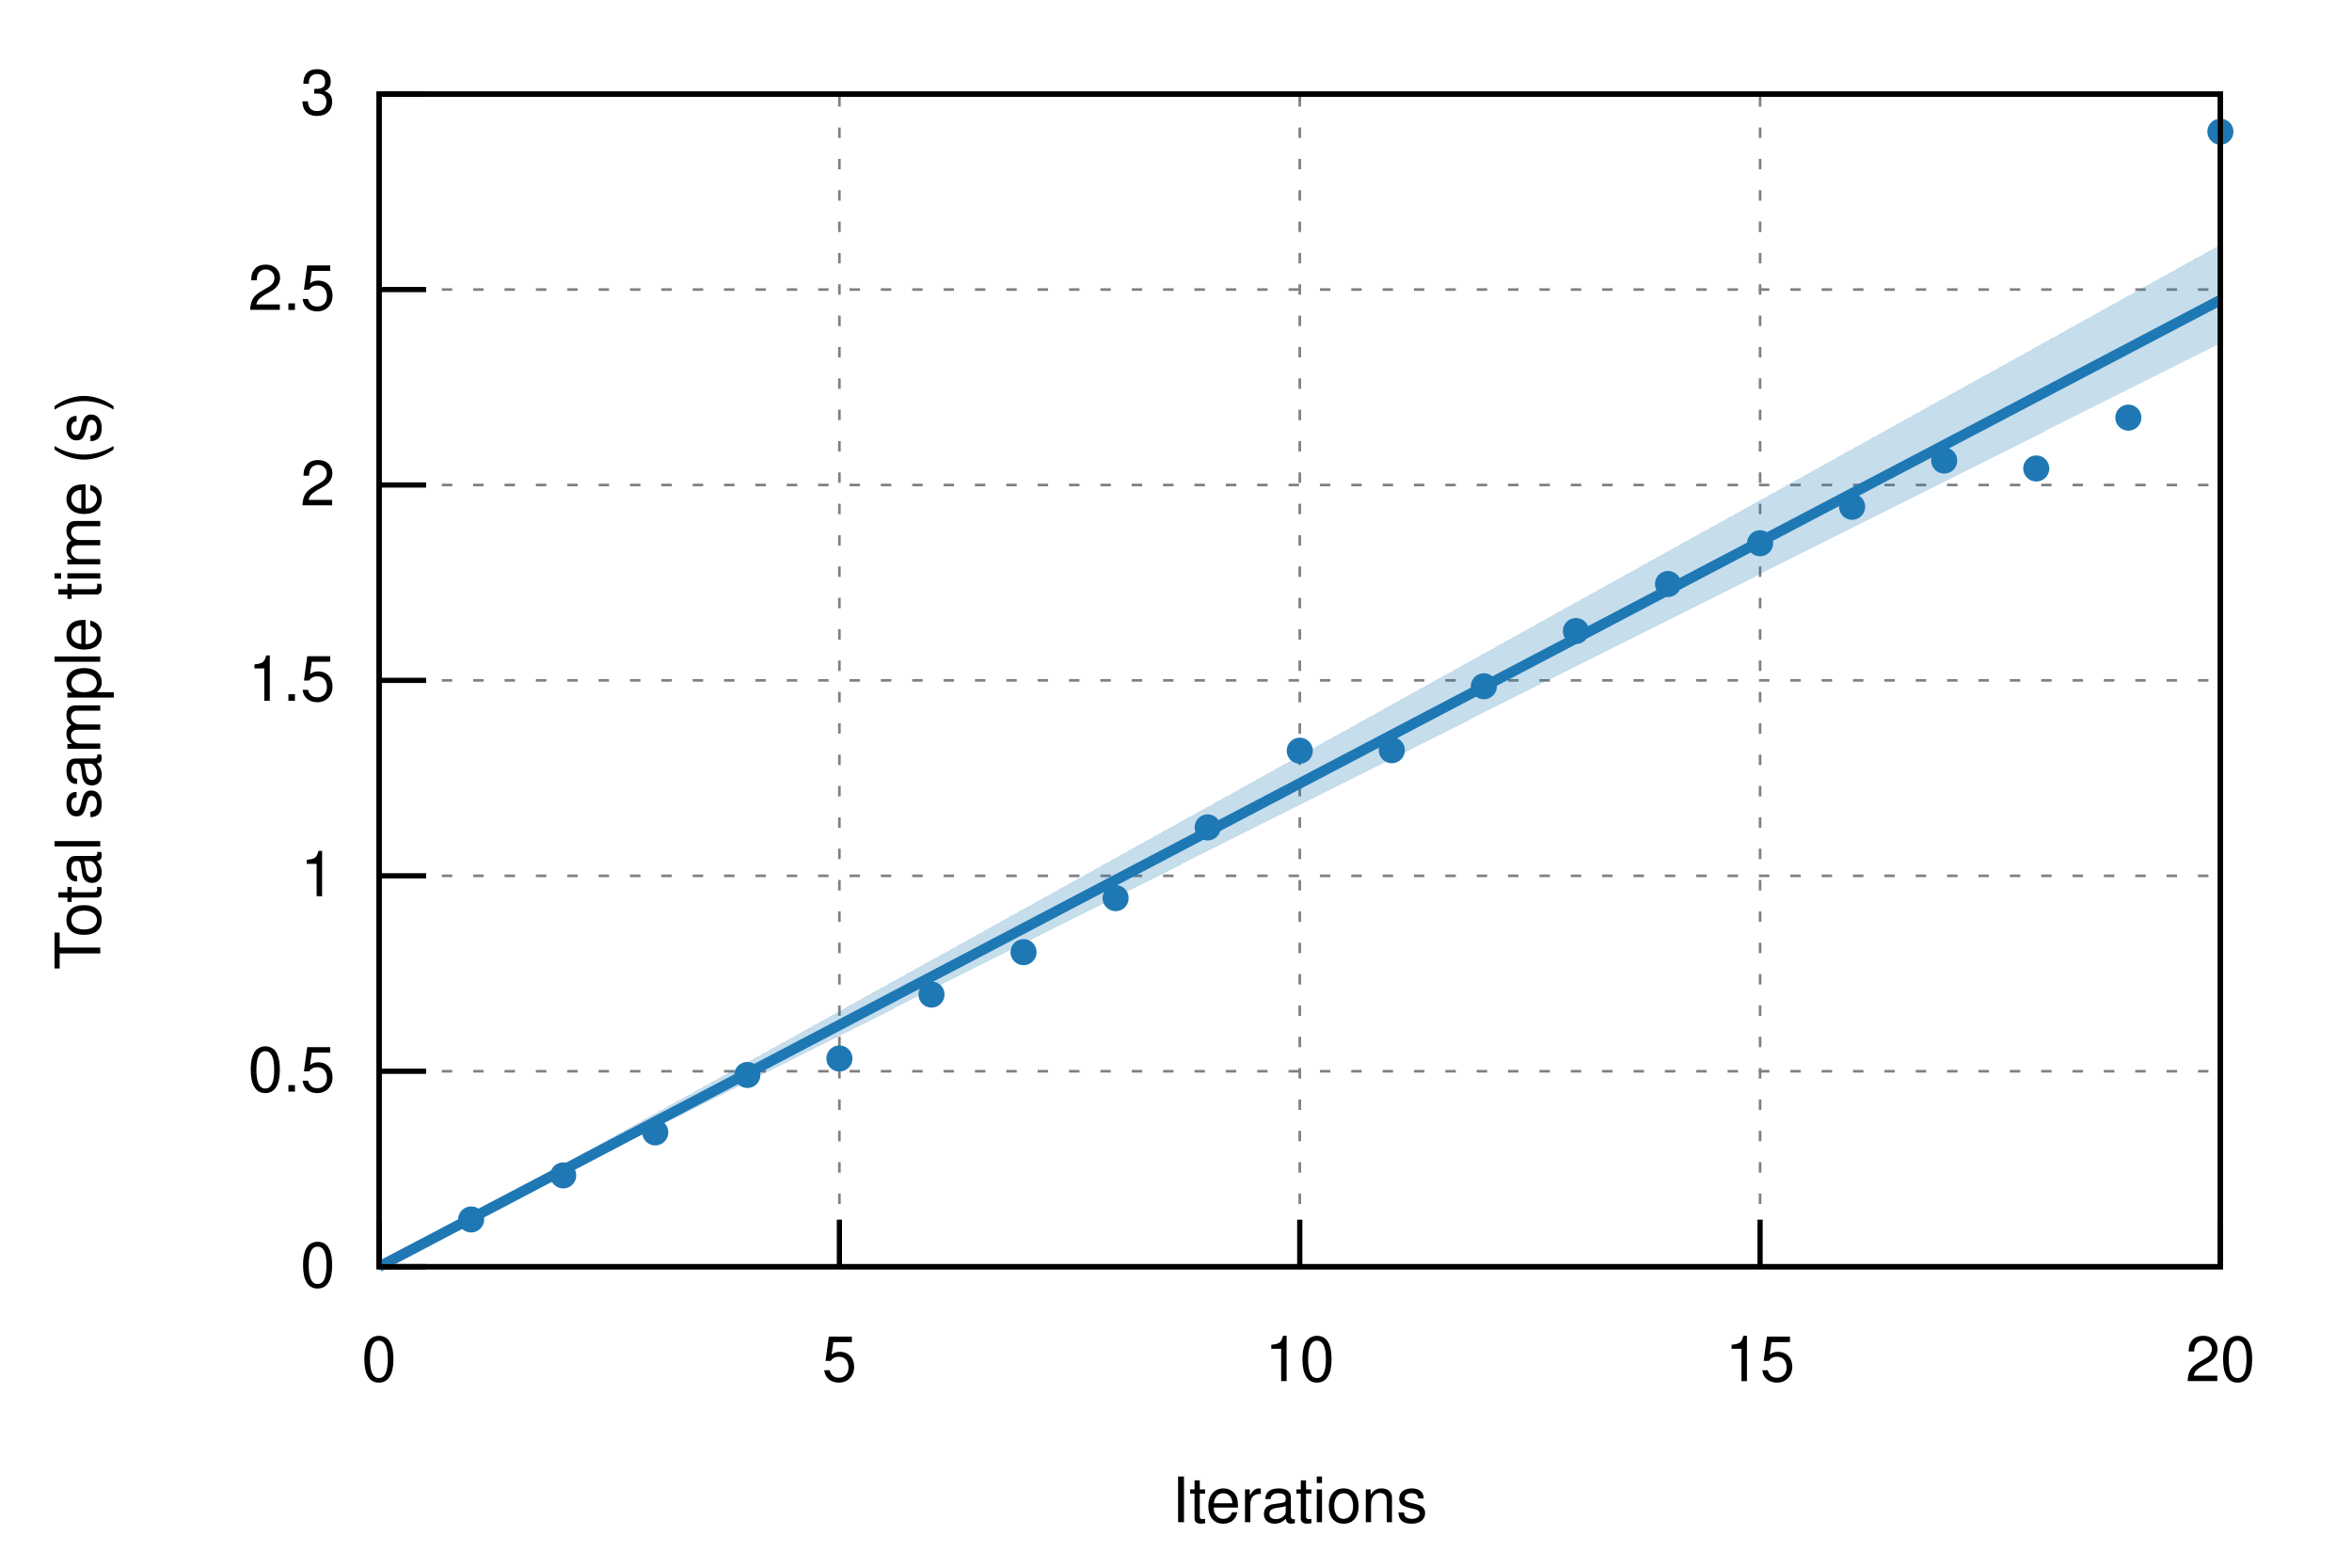
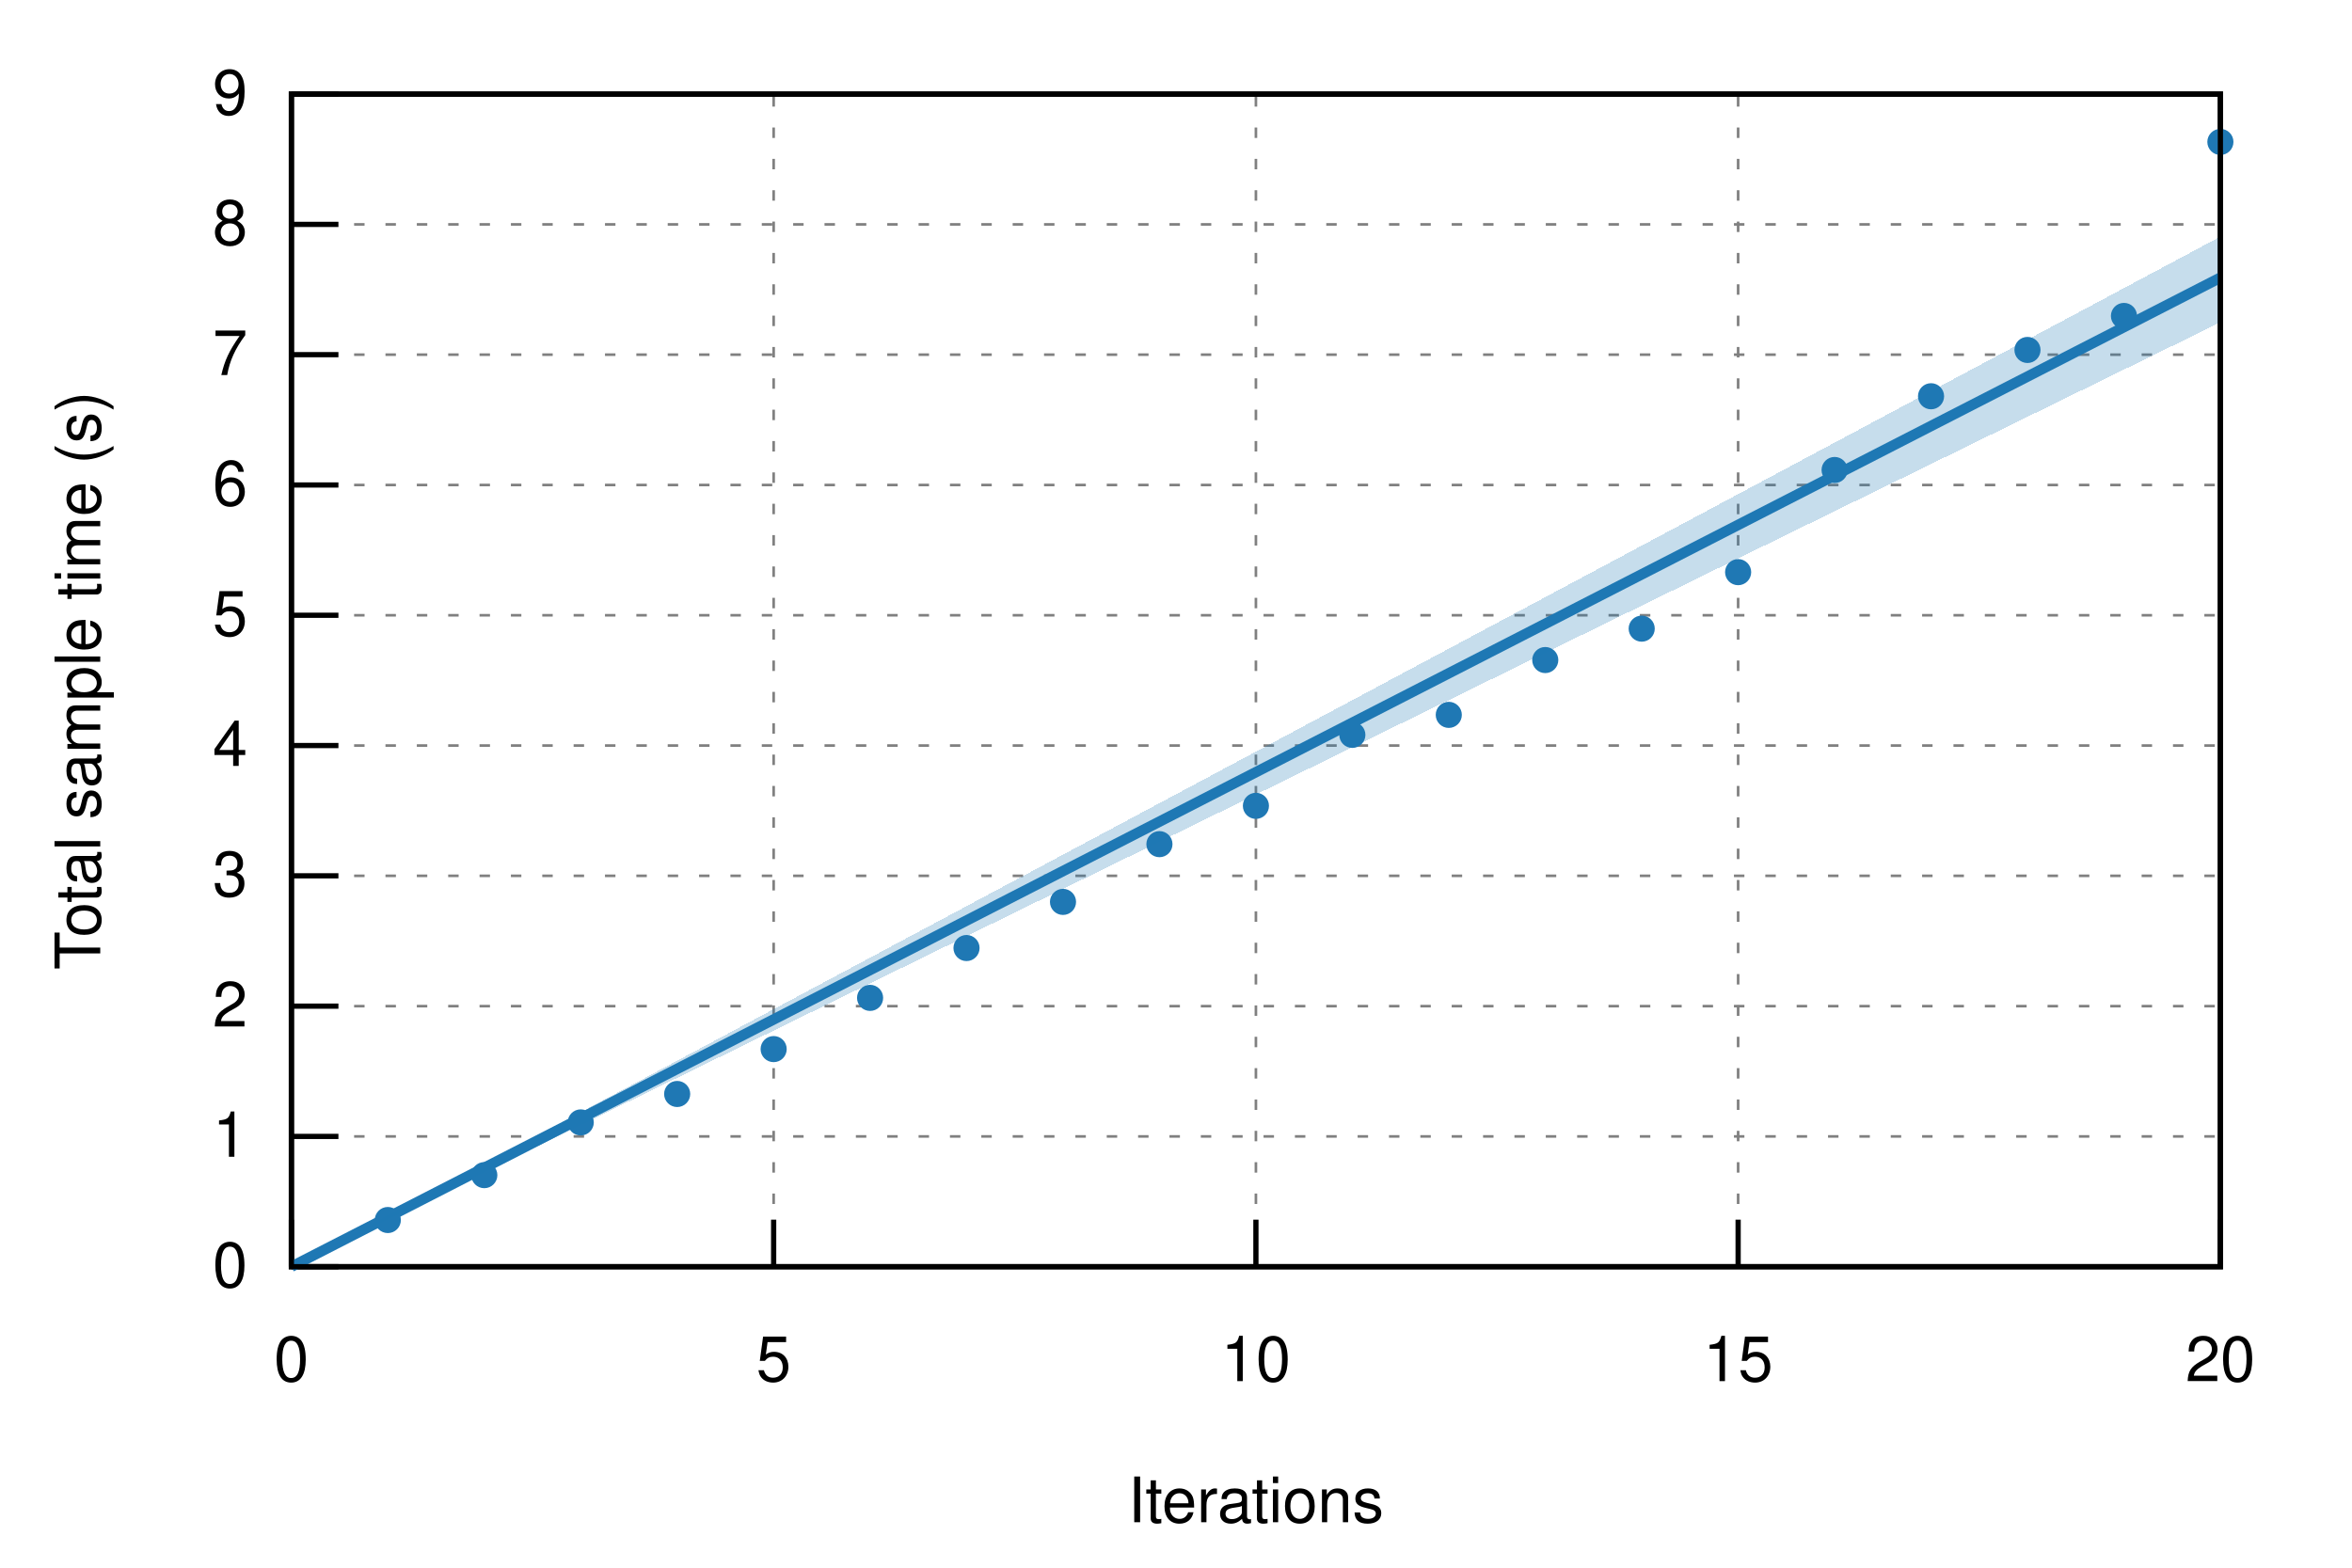
<svg xmlns="http://www.w3.org/2000/svg" xmlns:xlink="http://www.w3.org/1999/xlink" viewBox="0 0 450 300">
  <g id="gnuplot_canvas">
    <rect x="0" y="0" width="450" height="300" fill="none" />
    <defs>
      <circle id="gpDot" r="0.5" stroke-width="0.5" stroke="currentColor" />
      <path id="gpPt0" stroke-width="0.222" stroke="currentColor" d="M-1,0 h2 M0,-1 v2" />
      <path id="gpPt1" stroke-width="0.222" stroke="currentColor" d="M-1,-1 L1,1 M1,-1 L-1,1" />
      <path id="gpPt2" stroke-width="0.222" stroke="currentColor" d="M-1,0 L1,0 M0,-1 L0,1 M-1,-1 L1,1 M-1,1 L1,-1" />
      <rect id="gpPt3" stroke-width="0.222" stroke="currentColor" x="-1" y="-1" width="2" height="2" />
      <rect id="gpPt4" stroke-width="0.222" stroke="currentColor" fill="currentColor" x="-1" y="-1" width="2" height="2" />
      <circle id="gpPt5" stroke-width="0.222" stroke="currentColor" cx="0" cy="0" r="1" />
      <use xlink:href="#gpPt5" id="gpPt6" fill="currentColor" stroke="none" />
      <path id="gpPt7" stroke-width="0.222" stroke="currentColor" d="M0,-1.33 L-1.33,0.67 L1.33,0.67 z" />
      <use xlink:href="#gpPt7" id="gpPt8" fill="currentColor" stroke="none" />
      <use xlink:href="#gpPt7" id="gpPt9" stroke="currentColor" transform="rotate(180)" />
      <use xlink:href="#gpPt9" id="gpPt10" fill="currentColor" stroke="none" />
      <use xlink:href="#gpPt3" id="gpPt11" stroke="currentColor" transform="rotate(45)" />
      <use xlink:href="#gpPt11" id="gpPt12" fill="currentColor" stroke="none" />
      <path id="gpPt13" stroke-width="0.222" stroke="currentColor" d="M0,1.330 L1.265,0.411 L0.782,-1.067 L-0.782,-1.076 L-1.265,0.411 z" />
      <use xlink:href="#gpPt13" id="gpPt14" fill="currentColor" stroke="none" />
      <filter id="textbox" filterUnits="objectBoundingBox" x="0" y="0" height="1" width="1">
        <feFlood flood-color="white" flood-opacity="1" result="bgnd" />
        <feComposite in="SourceGraphic" in2="bgnd" operator="atop" />
      </filter>
      <filter id="greybox" filterUnits="objectBoundingBox" x="0" y="0" height="1" width="1">
        <feFlood flood-color="lightgrey" flood-opacity="1" result="grey" />
        <feComposite in="SourceGraphic" in2="grey" operator="atop" />
      </filter>
    </defs>
    <g fill="none" color="white" stroke="currentColor" stroke-width="1.00" stroke-linecap="butt" stroke-linejoin="miter">
</g>
    <g fill="none" color="black" stroke="currentColor" stroke-width="1.00" stroke-linecap="butt" stroke-linejoin="miter">
</g>
    <g fill="none" color="black" stroke="black" stroke-width="0.50" stroke-linecap="butt" stroke-linejoin="miter">
</g>
    <g fill="none" color="gray" stroke="currentColor" stroke-width="0.50" stroke-linecap="butt" stroke-linejoin="miter">
-       <path stroke="gray" stroke-dasharray="2,4" class="gridline" d="M72.53,242.40 L424.82,242.40  " />
-     </g>
-     <g fill="none" color="gray" stroke="gray" stroke-width="1.00" stroke-linecap="butt" stroke-linejoin="miter">
- </g>
-     <g fill="none" color="black" stroke="currentColor" stroke-width="1.00" stroke-linecap="butt" stroke-linejoin="miter">
-       <path stroke="black" d="M72.53,242.40 L81.53,242.40  " />
-       <g transform="translate(64.14,246.30)" stroke="none" fill="black" font-family="Helvetica" font-size="12.00" text-anchor="end">
+       <path stroke="gray" stroke-dasharray="2,4" class="gridline" d="M55.75,242.40 L424.82,242.40  " />
+     </g>
+     <g fill="none" color="gray" stroke="gray" stroke-width="1.00" stroke-linecap="butt" stroke-linejoin="miter">
+ </g>
+     <g fill="none" color="black" stroke="currentColor" stroke-width="1.00" stroke-linecap="butt" stroke-linejoin="miter">
+       <path stroke="black" d="M55.75,242.40 L64.75,242.40  " />
+       <g transform="translate(47.36,246.30)" stroke="none" fill="black" font-family="Helvetica" font-size="12.00" text-anchor="end">
        <text>
          <tspan font-family="Helvetica"> 0</tspan>
        </text>
      </g>
    </g>
    <g fill="none" color="black" stroke="currentColor" stroke-width="1.00" stroke-linecap="butt" stroke-linejoin="miter">
</g>
    <g fill="none" color="black" stroke="black" stroke-width="0.50" stroke-linecap="butt" stroke-linejoin="miter">
</g>
    <g fill="none" color="gray" stroke="currentColor" stroke-width="0.50" stroke-linecap="butt" stroke-linejoin="miter">
-       <path stroke="gray" stroke-dasharray="2,4" class="gridline" d="M72.53,205.00 L424.82,205.00  " />
-     </g>
-     <g fill="none" color="gray" stroke="gray" stroke-width="1.00" stroke-linecap="butt" stroke-linejoin="miter">
- </g>
-     <g fill="none" color="black" stroke="currentColor" stroke-width="1.00" stroke-linecap="butt" stroke-linejoin="miter">
-       <path stroke="black" d="M72.53,205.00 L81.53,205.00  " />
-       <g transform="translate(64.14,208.90)" stroke="none" fill="black" font-family="Helvetica" font-size="12.00" text-anchor="end">
-         <text>
-           <tspan font-family="Helvetica"> 0.5</tspan>
-         </text>
-       </g>
-     </g>
-     <g fill="none" color="black" stroke="currentColor" stroke-width="1.00" stroke-linecap="butt" stroke-linejoin="miter">
- </g>
-     <g fill="none" color="black" stroke="black" stroke-width="0.50" stroke-linecap="butt" stroke-linejoin="miter">
- </g>
-     <g fill="none" color="gray" stroke="currentColor" stroke-width="0.50" stroke-linecap="butt" stroke-linejoin="miter">
-       <path stroke="gray" stroke-dasharray="2,4" class="gridline" d="M72.53,167.60 L424.82,167.60  " />
-     </g>
-     <g fill="none" color="gray" stroke="gray" stroke-width="1.00" stroke-linecap="butt" stroke-linejoin="miter">
- </g>
-     <g fill="none" color="black" stroke="currentColor" stroke-width="1.00" stroke-linecap="butt" stroke-linejoin="miter">
-       <path stroke="black" d="M72.53,167.60 L81.53,167.60  " />
-       <g transform="translate(64.14,171.50)" stroke="none" fill="black" font-family="Helvetica" font-size="12.00" text-anchor="end">
+       <path stroke="gray" stroke-dasharray="2,4" class="gridline" d="M55.75,217.47 L424.82,217.47  " />
+     </g>
+     <g fill="none" color="gray" stroke="gray" stroke-width="1.00" stroke-linecap="butt" stroke-linejoin="miter">
+ </g>
+     <g fill="none" color="black" stroke="currentColor" stroke-width="1.00" stroke-linecap="butt" stroke-linejoin="miter">
+       <path stroke="black" d="M55.75,217.47 L64.75,217.47  " />
+       <g transform="translate(47.36,221.37)" stroke="none" fill="black" font-family="Helvetica" font-size="12.00" text-anchor="end">
        <text>
          <tspan font-family="Helvetica"> 1</tspan>
        </text>
      </g>
    </g>
    <g fill="none" color="black" stroke="currentColor" stroke-width="1.00" stroke-linecap="butt" stroke-linejoin="miter">
</g>
    <g fill="none" color="black" stroke="black" stroke-width="0.50" stroke-linecap="butt" stroke-linejoin="miter">
</g>
    <g fill="none" color="gray" stroke="currentColor" stroke-width="0.50" stroke-linecap="butt" stroke-linejoin="miter">
-       <path stroke="gray" stroke-dasharray="2,4" class="gridline" d="M72.53,130.20 L424.82,130.20  " />
-     </g>
-     <g fill="none" color="gray" stroke="gray" stroke-width="1.00" stroke-linecap="butt" stroke-linejoin="miter">
- </g>
-     <g fill="none" color="black" stroke="currentColor" stroke-width="1.00" stroke-linecap="butt" stroke-linejoin="miter">
-       <path stroke="black" d="M72.53,130.20 L81.53,130.20  " />
-       <g transform="translate(64.14,134.10)" stroke="none" fill="black" font-family="Helvetica" font-size="12.00" text-anchor="end">
-         <text>
-           <tspan font-family="Helvetica"> 1.5</tspan>
-         </text>
-       </g>
-     </g>
-     <g fill="none" color="black" stroke="currentColor" stroke-width="1.00" stroke-linecap="butt" stroke-linejoin="miter">
- </g>
-     <g fill="none" color="black" stroke="black" stroke-width="0.50" stroke-linecap="butt" stroke-linejoin="miter">
- </g>
-     <g fill="none" color="gray" stroke="currentColor" stroke-width="0.50" stroke-linecap="butt" stroke-linejoin="miter">
-       <path stroke="gray" stroke-dasharray="2,4" class="gridline" d="M72.53,92.81 L424.82,92.81  " />
-     </g>
-     <g fill="none" color="gray" stroke="gray" stroke-width="1.00" stroke-linecap="butt" stroke-linejoin="miter">
- </g>
-     <g fill="none" color="black" stroke="currentColor" stroke-width="1.00" stroke-linecap="butt" stroke-linejoin="miter">
-       <path stroke="black" d="M72.53,92.81 L81.53,92.81  " />
-       <g transform="translate(64.14,96.71)" stroke="none" fill="black" font-family="Helvetica" font-size="12.00" text-anchor="end">
+       <path stroke="gray" stroke-dasharray="2,4" class="gridline" d="M55.75,192.54 L424.82,192.54  " />
+     </g>
+     <g fill="none" color="gray" stroke="gray" stroke-width="1.00" stroke-linecap="butt" stroke-linejoin="miter">
+ </g>
+     <g fill="none" color="black" stroke="currentColor" stroke-width="1.00" stroke-linecap="butt" stroke-linejoin="miter">
+       <path stroke="black" d="M55.75,192.54 L64.75,192.54  " />
+       <g transform="translate(47.36,196.44)" stroke="none" fill="black" font-family="Helvetica" font-size="12.00" text-anchor="end">
        <text>
          <tspan font-family="Helvetica"> 2</tspan>
        </text>
      </g>
    </g>
    <g fill="none" color="black" stroke="currentColor" stroke-width="1.00" stroke-linecap="butt" stroke-linejoin="miter">
</g>
    <g fill="none" color="black" stroke="black" stroke-width="0.50" stroke-linecap="butt" stroke-linejoin="miter">
</g>
    <g fill="none" color="gray" stroke="currentColor" stroke-width="0.50" stroke-linecap="butt" stroke-linejoin="miter">
-       <path stroke="gray" stroke-dasharray="2,4" class="gridline" d="M72.53,55.41 L424.82,55.41  " />
-     </g>
-     <g fill="none" color="gray" stroke="gray" stroke-width="1.00" stroke-linecap="butt" stroke-linejoin="miter">
- </g>
-     <g fill="none" color="black" stroke="currentColor" stroke-width="1.00" stroke-linecap="butt" stroke-linejoin="miter">
-       <path stroke="black" d="M72.53,55.41 L81.53,55.41  " />
-       <g transform="translate(64.14,59.31)" stroke="none" fill="black" font-family="Helvetica" font-size="12.00" text-anchor="end">
-         <text>
-           <tspan font-family="Helvetica"> 2.5</tspan>
-         </text>
-       </g>
-     </g>
-     <g fill="none" color="black" stroke="currentColor" stroke-width="1.00" stroke-linecap="butt" stroke-linejoin="miter">
- </g>
-     <g fill="none" color="black" stroke="black" stroke-width="0.50" stroke-linecap="butt" stroke-linejoin="miter">
- </g>
-     <g fill="none" color="gray" stroke="currentColor" stroke-width="0.50" stroke-linecap="butt" stroke-linejoin="miter">
-       <path stroke="gray" stroke-dasharray="2,4" class="gridline" d="M72.53,18.01 L424.82,18.01  " />
-     </g>
-     <g fill="none" color="gray" stroke="gray" stroke-width="1.00" stroke-linecap="butt" stroke-linejoin="miter">
- </g>
-     <g fill="none" color="black" stroke="currentColor" stroke-width="1.00" stroke-linecap="butt" stroke-linejoin="miter">
-       <path stroke="black" d="M72.53,18.01 L81.53,18.01  " />
-       <g transform="translate(64.14,21.91)" stroke="none" fill="black" font-family="Helvetica" font-size="12.00" text-anchor="end">
+       <path stroke="gray" stroke-dasharray="2,4" class="gridline" d="M55.75,167.60 L424.82,167.60  " />
+     </g>
+     <g fill="none" color="gray" stroke="gray" stroke-width="1.00" stroke-linecap="butt" stroke-linejoin="miter">
+ </g>
+     <g fill="none" color="black" stroke="currentColor" stroke-width="1.00" stroke-linecap="butt" stroke-linejoin="miter">
+       <path stroke="black" d="M55.75,167.60 L64.75,167.60  " />
+       <g transform="translate(47.36,171.50)" stroke="none" fill="black" font-family="Helvetica" font-size="12.00" text-anchor="end">
        <text>
          <tspan font-family="Helvetica"> 3</tspan>
        </text>
      </g>
    </g>
    <g fill="none" color="black" stroke="currentColor" stroke-width="1.00" stroke-linecap="butt" stroke-linejoin="miter">
</g>
    <g fill="none" color="black" stroke="black" stroke-width="0.50" stroke-linecap="butt" stroke-linejoin="miter">
</g>
    <g fill="none" color="gray" stroke="currentColor" stroke-width="0.50" stroke-linecap="butt" stroke-linejoin="miter">
-       <path stroke="gray" stroke-dasharray="2,4" class="gridline" d="M72.53,242.40 L72.53,18.01  " />
-     </g>
-     <g fill="none" color="gray" stroke="gray" stroke-width="1.00" stroke-linecap="butt" stroke-linejoin="miter">
- </g>
-     <g fill="none" color="black" stroke="currentColor" stroke-width="1.00" stroke-linecap="butt" stroke-linejoin="miter">
-       <path stroke="black" d="M72.53,242.40 L72.53,233.40  " />
-       <g transform="translate(72.53,264.30)" stroke="none" fill="black" font-family="Helvetica" font-size="12.00" text-anchor="middle">
+       <path stroke="gray" stroke-dasharray="2,4" class="gridline" d="M55.75,142.67 L424.82,142.67  " />
+     </g>
+     <g fill="none" color="gray" stroke="gray" stroke-width="1.00" stroke-linecap="butt" stroke-linejoin="miter">
+ </g>
+     <g fill="none" color="black" stroke="currentColor" stroke-width="1.00" stroke-linecap="butt" stroke-linejoin="miter">
+       <path stroke="black" d="M55.75,142.67 L64.75,142.67  " />
+       <g transform="translate(47.36,146.57)" stroke="none" fill="black" font-family="Helvetica" font-size="12.00" text-anchor="end">
+         <text>
+           <tspan font-family="Helvetica"> 4</tspan>
+         </text>
+       </g>
+     </g>
+     <g fill="none" color="black" stroke="currentColor" stroke-width="1.00" stroke-linecap="butt" stroke-linejoin="miter">
+ </g>
+     <g fill="none" color="black" stroke="black" stroke-width="0.50" stroke-linecap="butt" stroke-linejoin="miter">
+ </g>
+     <g fill="none" color="gray" stroke="currentColor" stroke-width="0.50" stroke-linecap="butt" stroke-linejoin="miter">
+       <path stroke="gray" stroke-dasharray="2,4" class="gridline" d="M55.75,117.74 L424.82,117.74  " />
+     </g>
+     <g fill="none" color="gray" stroke="gray" stroke-width="1.00" stroke-linecap="butt" stroke-linejoin="miter">
+ </g>
+     <g fill="none" color="black" stroke="currentColor" stroke-width="1.00" stroke-linecap="butt" stroke-linejoin="miter">
+       <path stroke="black" d="M55.75,117.74 L64.75,117.74  " />
+       <g transform="translate(47.36,121.64)" stroke="none" fill="black" font-family="Helvetica" font-size="12.00" text-anchor="end">
+         <text>
+           <tspan font-family="Helvetica"> 5</tspan>
+         </text>
+       </g>
+     </g>
+     <g fill="none" color="black" stroke="currentColor" stroke-width="1.00" stroke-linecap="butt" stroke-linejoin="miter">
+ </g>
+     <g fill="none" color="black" stroke="black" stroke-width="0.50" stroke-linecap="butt" stroke-linejoin="miter">
+ </g>
+     <g fill="none" color="gray" stroke="currentColor" stroke-width="0.50" stroke-linecap="butt" stroke-linejoin="miter">
+       <path stroke="gray" stroke-dasharray="2,4" class="gridline" d="M55.75,92.81 L424.82,92.81  " />
+     </g>
+     <g fill="none" color="gray" stroke="gray" stroke-width="1.00" stroke-linecap="butt" stroke-linejoin="miter">
+ </g>
+     <g fill="none" color="black" stroke="currentColor" stroke-width="1.00" stroke-linecap="butt" stroke-linejoin="miter">
+       <path stroke="black" d="M55.75,92.81 L64.75,92.81  " />
+       <g transform="translate(47.36,96.71)" stroke="none" fill="black" font-family="Helvetica" font-size="12.00" text-anchor="end">
+         <text>
+           <tspan font-family="Helvetica"> 6</tspan>
+         </text>
+       </g>
+     </g>
+     <g fill="none" color="black" stroke="currentColor" stroke-width="1.00" stroke-linecap="butt" stroke-linejoin="miter">
+ </g>
+     <g fill="none" color="black" stroke="black" stroke-width="0.50" stroke-linecap="butt" stroke-linejoin="miter">
+ </g>
+     <g fill="none" color="gray" stroke="currentColor" stroke-width="0.50" stroke-linecap="butt" stroke-linejoin="miter">
+       <path stroke="gray" stroke-dasharray="2,4" class="gridline" d="M55.75,67.87 L424.82,67.87  " />
+     </g>
+     <g fill="none" color="gray" stroke="gray" stroke-width="1.00" stroke-linecap="butt" stroke-linejoin="miter">
+ </g>
+     <g fill="none" color="black" stroke="currentColor" stroke-width="1.00" stroke-linecap="butt" stroke-linejoin="miter">
+       <path stroke="black" d="M55.75,67.87 L64.75,67.87  " />
+       <g transform="translate(47.36,71.77)" stroke="none" fill="black" font-family="Helvetica" font-size="12.00" text-anchor="end">
+         <text>
+           <tspan font-family="Helvetica"> 7</tspan>
+         </text>
+       </g>
+     </g>
+     <g fill="none" color="black" stroke="currentColor" stroke-width="1.00" stroke-linecap="butt" stroke-linejoin="miter">
+ </g>
+     <g fill="none" color="black" stroke="black" stroke-width="0.50" stroke-linecap="butt" stroke-linejoin="miter">
+ </g>
+     <g fill="none" color="gray" stroke="currentColor" stroke-width="0.50" stroke-linecap="butt" stroke-linejoin="miter">
+       <path stroke="gray" stroke-dasharray="2,4" class="gridline" d="M55.75,42.94 L424.82,42.94  " />
+     </g>
+     <g fill="none" color="gray" stroke="gray" stroke-width="1.00" stroke-linecap="butt" stroke-linejoin="miter">
+ </g>
+     <g fill="none" color="black" stroke="currentColor" stroke-width="1.00" stroke-linecap="butt" stroke-linejoin="miter">
+       <path stroke="black" d="M55.75,42.94 L64.75,42.94  " />
+       <g transform="translate(47.36,46.84)" stroke="none" fill="black" font-family="Helvetica" font-size="12.00" text-anchor="end">
+         <text>
+           <tspan font-family="Helvetica"> 8</tspan>
+         </text>
+       </g>
+     </g>
+     <g fill="none" color="black" stroke="currentColor" stroke-width="1.00" stroke-linecap="butt" stroke-linejoin="miter">
+ </g>
+     <g fill="none" color="black" stroke="black" stroke-width="0.50" stroke-linecap="butt" stroke-linejoin="miter">
+ </g>
+     <g fill="none" color="gray" stroke="currentColor" stroke-width="0.50" stroke-linecap="butt" stroke-linejoin="miter">
+       <path stroke="gray" stroke-dasharray="2,4" class="gridline" d="M55.75,18.01 L424.82,18.01  " />
+     </g>
+     <g fill="none" color="gray" stroke="gray" stroke-width="1.00" stroke-linecap="butt" stroke-linejoin="miter">
+ </g>
+     <g fill="none" color="black" stroke="currentColor" stroke-width="1.00" stroke-linecap="butt" stroke-linejoin="miter">
+       <path stroke="black" d="M55.75,18.01 L64.75,18.01  " />
+       <g transform="translate(47.36,21.91)" stroke="none" fill="black" font-family="Helvetica" font-size="12.00" text-anchor="end">
+         <text>
+           <tspan font-family="Helvetica"> 9</tspan>
+         </text>
+       </g>
+     </g>
+     <g fill="none" color="black" stroke="currentColor" stroke-width="1.00" stroke-linecap="butt" stroke-linejoin="miter">
+ </g>
+     <g fill="none" color="black" stroke="black" stroke-width="0.50" stroke-linecap="butt" stroke-linejoin="miter">
+ </g>
+     <g fill="none" color="gray" stroke="currentColor" stroke-width="0.50" stroke-linecap="butt" stroke-linejoin="miter">
+       <path stroke="gray" stroke-dasharray="2,4" class="gridline" d="M55.75,242.40 L55.75,18.01  " />
+     </g>
+     <g fill="none" color="gray" stroke="gray" stroke-width="1.00" stroke-linecap="butt" stroke-linejoin="miter">
+ </g>
+     <g fill="none" color="black" stroke="currentColor" stroke-width="1.00" stroke-linecap="butt" stroke-linejoin="miter">
+       <path stroke="black" d="M55.75,242.40 L55.75,233.40  " />
+       <g transform="translate(55.75,264.30)" stroke="none" fill="black" font-family="Helvetica" font-size="12.00" text-anchor="middle">
        <text>
          <tspan font-family="Helvetica"> 0</tspan>
        </text>
      </g>
    </g>
    <g fill="none" color="black" stroke="currentColor" stroke-width="1.00" stroke-linecap="butt" stroke-linejoin="miter">
</g>
    <g fill="none" color="black" stroke="black" stroke-width="0.50" stroke-linecap="butt" stroke-linejoin="miter">
</g>
    <g fill="none" color="gray" stroke="currentColor" stroke-width="0.50" stroke-linecap="butt" stroke-linejoin="miter">
-       <path stroke="gray" stroke-dasharray="2,4" class="gridline" d="M160.60,242.40 L160.60,18.01  " />
-     </g>
-     <g fill="none" color="gray" stroke="gray" stroke-width="1.00" stroke-linecap="butt" stroke-linejoin="miter">
- </g>
-     <g fill="none" color="black" stroke="currentColor" stroke-width="1.00" stroke-linecap="butt" stroke-linejoin="miter">
-       <path stroke="black" d="M160.60,242.40 L160.60,233.40  " />
-       <g transform="translate(160.60,264.30)" stroke="none" fill="black" font-family="Helvetica" font-size="12.00" text-anchor="middle">
+       <path stroke="gray" stroke-dasharray="2,4" class="gridline" d="M148.02,242.40 L148.02,18.01  " />
+     </g>
+     <g fill="none" color="gray" stroke="gray" stroke-width="1.00" stroke-linecap="butt" stroke-linejoin="miter">
+ </g>
+     <g fill="none" color="black" stroke="currentColor" stroke-width="1.00" stroke-linecap="butt" stroke-linejoin="miter">
+       <path stroke="black" d="M148.02,242.40 L148.02,233.40  " />
+       <g transform="translate(148.02,264.30)" stroke="none" fill="black" font-family="Helvetica" font-size="12.00" text-anchor="middle">
        <text>
          <tspan font-family="Helvetica"> 5</tspan>
        </text>
      </g>
    </g>
    <g fill="none" color="black" stroke="currentColor" stroke-width="1.00" stroke-linecap="butt" stroke-linejoin="miter">
</g>
    <g fill="none" color="black" stroke="black" stroke-width="0.50" stroke-linecap="butt" stroke-linejoin="miter">
</g>
    <g fill="none" color="gray" stroke="currentColor" stroke-width="0.50" stroke-linecap="butt" stroke-linejoin="miter">
-       <path stroke="gray" stroke-dasharray="2,4" class="gridline" d="M248.68,242.40 L248.68,18.01  " />
-     </g>
-     <g fill="none" color="gray" stroke="gray" stroke-width="1.00" stroke-linecap="butt" stroke-linejoin="miter">
- </g>
-     <g fill="none" color="black" stroke="currentColor" stroke-width="1.00" stroke-linecap="butt" stroke-linejoin="miter">
-       <path stroke="black" d="M248.68,242.40 L248.68,233.40  " />
-       <g transform="translate(248.68,264.30)" stroke="none" fill="black" font-family="Helvetica" font-size="12.00" text-anchor="middle">
+       <path stroke="gray" stroke-dasharray="2,4" class="gridline" d="M240.29,242.40 L240.29,18.01  " />
+     </g>
+     <g fill="none" color="gray" stroke="gray" stroke-width="1.00" stroke-linecap="butt" stroke-linejoin="miter">
+ </g>
+     <g fill="none" color="black" stroke="currentColor" stroke-width="1.00" stroke-linecap="butt" stroke-linejoin="miter">
+       <path stroke="black" d="M240.29,242.40 L240.29,233.40  " />
+       <g transform="translate(240.29,264.30)" stroke="none" fill="black" font-family="Helvetica" font-size="12.00" text-anchor="middle">
        <text>
          <tspan font-family="Helvetica"> 10</tspan>
        </text>
      </g>
    </g>
    <g fill="none" color="black" stroke="currentColor" stroke-width="1.00" stroke-linecap="butt" stroke-linejoin="miter">
</g>
    <g fill="none" color="black" stroke="black" stroke-width="0.50" stroke-linecap="butt" stroke-linejoin="miter">
</g>
    <g fill="none" color="gray" stroke="currentColor" stroke-width="0.50" stroke-linecap="butt" stroke-linejoin="miter">
-       <path stroke="gray" stroke-dasharray="2,4" class="gridline" d="M336.75,242.40 L336.75,18.01  " />
-     </g>
-     <g fill="none" color="gray" stroke="gray" stroke-width="1.00" stroke-linecap="butt" stroke-linejoin="miter">
- </g>
-     <g fill="none" color="black" stroke="currentColor" stroke-width="1.00" stroke-linecap="butt" stroke-linejoin="miter">
-       <path stroke="black" d="M336.75,242.40 L336.75,233.40  " />
-       <g transform="translate(336.75,264.30)" stroke="none" fill="black" font-family="Helvetica" font-size="12.00" text-anchor="middle">
+       <path stroke="gray" stroke-dasharray="2,4" class="gridline" d="M332.55,242.40 L332.55,18.01  " />
+     </g>
+     <g fill="none" color="gray" stroke="gray" stroke-width="1.00" stroke-linecap="butt" stroke-linejoin="miter">
+ </g>
+     <g fill="none" color="black" stroke="currentColor" stroke-width="1.00" stroke-linecap="butt" stroke-linejoin="miter">
+       <path stroke="black" d="M332.55,242.40 L332.55,233.40  " />
+       <g transform="translate(332.55,264.30)" stroke="none" fill="black" font-family="Helvetica" font-size="12.00" text-anchor="middle">
        <text>
          <tspan font-family="Helvetica"> 15</tspan>
        </text>
      </g>
    </g>
    <g fill="none" color="black" stroke="currentColor" stroke-width="1.00" stroke-linecap="butt" stroke-linejoin="miter">
</g>
    <g fill="none" color="black" stroke="black" stroke-width="0.50" stroke-linecap="butt" stroke-linejoin="miter">
</g>
    <g fill="none" color="gray" stroke="currentColor" stroke-width="0.50" stroke-linecap="butt" stroke-linejoin="miter">
      <path stroke="gray" stroke-dasharray="2,4" class="gridline" d="M424.82,242.40 L424.82,18.01  " />
    </g>
    <g fill="none" color="gray" stroke="gray" stroke-width="1.00" stroke-linecap="butt" stroke-linejoin="miter">
</g>
    <g fill="none" color="black" stroke="currentColor" stroke-width="1.00" stroke-linecap="butt" stroke-linejoin="miter">
      <path stroke="black" d="M424.82,242.40 L424.82,233.40  " />
      <g transform="translate(424.82,264.30)" stroke="none" fill="black" font-family="Helvetica" font-size="12.00" text-anchor="middle">
        <text>
          <tspan font-family="Helvetica"> 20</tspan>
        </text>
      </g>
    </g>
    <g fill="none" color="black" stroke="currentColor" stroke-width="1.00" stroke-linecap="butt" stroke-linejoin="miter">
</g>
    <g fill="none" color="black" stroke="currentColor" stroke-width="1.00" stroke-linecap="butt" stroke-linejoin="miter">
-       <path stroke="black" d="M72.53,18.01 L72.53,242.40 L424.82,242.40 L424.82,18.01 L72.53,18.01 Z  " />
+       <path stroke="black" d="M55.75,18.01 L55.75,242.40 L424.82,242.40 L424.82,18.01 L55.75,18.01 Z  " />
    </g>
    <g fill="none" color="black" stroke="currentColor" stroke-width="1.00" stroke-linecap="butt" stroke-linejoin="miter">
      <g transform="translate(19.18,130.21) rotate(270)" stroke="none" fill="black" font-family="Helvetica" font-size="12.00" text-anchor="middle">
        <text>
          <tspan font-family="Helvetica">Total sample time (s)</tspan>
        </text>
      </g>
    </g>
    <g fill="none" color="black" stroke="currentColor" stroke-width="1.00" stroke-linecap="butt" stroke-linejoin="miter">
-       <g transform="translate(248.67,291.30)" stroke="none" fill="black" font-family="Helvetica" font-size="12.00" text-anchor="middle">
+       <g transform="translate(240.28,291.30)" stroke="none" fill="black" font-family="Helvetica" font-size="12.00" text-anchor="middle">
        <text>
          <tspan font-family="Helvetica">Iterations</tspan>
        </text>
      </g>
    </g>
    <g fill="none" color="black" stroke="currentColor" stroke-width="1.00" stroke-linecap="butt" stroke-linejoin="miter">
</g>
    <g id="gnuplot_plot_1">
      <g fill="none" color="black" stroke="currentColor" stroke-width="1.00" stroke-linecap="butt" stroke-linejoin="miter">
-         <use xlink:href="#gpPt6" transform="translate(90.14,233.36) scale(2.25)" color="rgb( 31, 120, 180)" />
-         <use xlink:href="#gpPt6" transform="translate(107.76,224.93) scale(2.25)" color="rgb( 31, 120, 180)" />
-         <use xlink:href="#gpPt6" transform="translate(125.37,216.70) scale(2.25)" color="rgb( 31, 120, 180)" />
-         <use xlink:href="#gpPt6" transform="translate(142.99,205.71) scale(2.25)" color="rgb( 31, 120, 180)" />
-         <use xlink:href="#gpPt6" transform="translate(160.60,202.56) scale(2.25)" color="rgb( 31, 120, 180)" />
-         <use xlink:href="#gpPt6" transform="translate(178.22,190.32) scale(2.25)" color="rgb( 31, 120, 180)" />
-         <use xlink:href="#gpPt6" transform="translate(195.83,182.21) scale(2.25)" color="rgb( 31, 120, 180)" />
-         <use xlink:href="#gpPt6" transform="translate(213.45,171.87) scale(2.25)" color="rgb( 31, 120, 180)" />
-         <use xlink:href="#gpPt6" transform="translate(231.06,158.34) scale(2.25)" color="rgb( 31, 120, 180)" />
-         <use xlink:href="#gpPt6" transform="translate(248.68,143.66) scale(2.25)" color="rgb( 31, 120, 180)" />
-         <use xlink:href="#gpPt6" transform="translate(266.29,143.56) scale(2.25)" color="rgb( 31, 120, 180)" />
-         <use xlink:href="#gpPt6" transform="translate(283.90,131.33) scale(2.25)" color="rgb( 31, 120, 180)" />
-         <use xlink:href="#gpPt6" transform="translate(301.52,120.76) scale(2.25)" color="rgb( 31, 120, 180)" />
-         <use xlink:href="#gpPt6" transform="translate(319.13,111.76) scale(2.25)" color="rgb( 31, 120, 180)" />
-         <use xlink:href="#gpPt6" transform="translate(336.75,103.96) scale(2.25)" color="rgb( 31, 120, 180)" />
-         <use xlink:href="#gpPt6" transform="translate(354.36,96.98) scale(2.25)" color="rgb( 31, 120, 180)" />
-         <use xlink:href="#gpPt6" transform="translate(371.98,88.13) scale(2.25)" color="rgb( 31, 120, 180)" />
-         <use xlink:href="#gpPt6" transform="translate(389.59,89.65) scale(2.25)" color="rgb( 31, 120, 180)" />
-         <use xlink:href="#gpPt6" transform="translate(407.21,79.92) scale(2.25)" color="rgb( 31, 120, 180)" />
-         <use xlink:href="#gpPt6" transform="translate(424.82,25.20) scale(2.25)" color="rgb( 31, 120, 180)" />
+         <use xlink:href="#gpPt6" transform="translate(74.20,233.47) scale(2.25)" color="rgb( 31, 120, 180)" />
+         <use xlink:href="#gpPt6" transform="translate(92.66,224.88) scale(2.25)" color="rgb( 31, 120, 180)" />
+         <use xlink:href="#gpPt6" transform="translate(111.11,214.79) scale(2.25)" color="rgb( 31, 120, 180)" />
+         <use xlink:href="#gpPt6" transform="translate(129.56,209.35) scale(2.25)" color="rgb( 31, 120, 180)" />
+         <use xlink:href="#gpPt6" transform="translate(148.02,200.76) scale(2.25)" color="rgb( 31, 120, 180)" />
+         <use xlink:href="#gpPt6" transform="translate(166.47,190.96) scale(2.25)" color="rgb( 31, 120, 180)" />
+         <use xlink:href="#gpPt6" transform="translate(184.92,181.42) scale(2.25)" color="rgb( 31, 120, 180)" />
+         <use xlink:href="#gpPt6" transform="translate(203.38,172.59) scale(2.25)" color="rgb( 31, 120, 180)" />
+         <use xlink:href="#gpPt6" transform="translate(221.83,161.54) scale(2.25)" color="rgb( 31, 120, 180)" />
+         <use xlink:href="#gpPt6" transform="translate(240.29,154.21) scale(2.25)" color="rgb( 31, 120, 180)" />
+         <use xlink:href="#gpPt6" transform="translate(258.74,140.63) scale(2.25)" color="rgb( 31, 120, 180)" />
+         <use xlink:href="#gpPt6" transform="translate(277.19,136.80) scale(2.25)" color="rgb( 31, 120, 180)" />
+         <use xlink:href="#gpPt6" transform="translate(295.65,126.31) scale(2.25)" color="rgb( 31, 120, 180)" />
+         <use xlink:href="#gpPt6" transform="translate(314.10,120.30) scale(2.25)" color="rgb( 31, 120, 180)" />
+         <use xlink:href="#gpPt6" transform="translate(332.55,109.49) scale(2.25)" color="rgb( 31, 120, 180)" />
+         <use xlink:href="#gpPt6" transform="translate(351.01,89.94) scale(2.25)" color="rgb( 31, 120, 180)" />
+         <use xlink:href="#gpPt6" transform="translate(369.46,75.83) scale(2.25)" color="rgb( 31, 120, 180)" />
+         <use xlink:href="#gpPt6" transform="translate(387.91,66.97) scale(2.25)" color="rgb( 31, 120, 180)" />
+         <use xlink:href="#gpPt6" transform="translate(406.37,60.46) scale(2.25)" color="rgb( 31, 120, 180)" />
+         <use xlink:href="#gpPt6" transform="translate(424.82,27.16) scale(2.25)" color="rgb( 31, 120, 180)" />
      </g>
    </g>
    <g id="gnuplot_plot_2">
      <g fill="none" color="white" stroke="rgb( 31, 120, 180)" stroke-width="2.00" stroke-linecap="butt" stroke-linejoin="miter">
</g>
      <g fill="none" color="black" stroke="currentColor" stroke-width="2.00" stroke-linecap="butt" stroke-linejoin="miter">
-         <path stroke="rgb( 31, 120, 180)" d="M72.53,242.40 L424.82,57.41  " />
+         <path stroke="rgb( 31, 120, 180)" d="M55.75,242.40 L424.82,53.13  " />
      </g>
    </g>
    <g id="gnuplot_plot_3">
      <g fill="none" color="white" stroke="rgb( 31, 120, 180)" stroke-width="1.00" stroke-linecap="butt" stroke-linejoin="miter">
</g>
      <g fill="none" color="black" stroke="currentColor" stroke-width="1.00" stroke-linecap="butt" stroke-linejoin="miter">
        <g stroke="none" shape-rendering="crispEdges">
-           <polygon fill="rgb( 31, 120, 180)" fill-opacity="0.25" points="72.53,242.40 72.53,242.40 72.53,242.40 " />
-           <polygon fill="rgb( 31, 120, 180)" fill-opacity="0.25" points="72.53,242.40 424.82,65.68 424.82,46.83 " />
+           <polygon fill="rgb( 31, 120, 180)" fill-opacity="0.25" points="55.75,242.40 55.75,242.40 55.75,242.40 " />
+           <polygon fill="rgb( 31, 120, 180)" fill-opacity="0.25" points="55.75,242.40 424.82,61.69 424.82,45.28 " />
        </g>
      </g>
    </g>
    <g fill="none" color="white" stroke="rgb( 31, 120, 180)" stroke-width="2.00" stroke-linecap="butt" stroke-linejoin="miter">
</g>
    <g fill="none" color="black" stroke="currentColor" stroke-width="2.00" stroke-linecap="butt" stroke-linejoin="miter">
</g>
    <g fill="none" color="black" stroke="black" stroke-width="1.00" stroke-linecap="butt" stroke-linejoin="miter">
</g>
    <g fill="none" color="black" stroke="currentColor" stroke-width="1.00" stroke-linecap="butt" stroke-linejoin="miter">
-       <path stroke="black" d="M72.53,18.01 L72.53,242.40 L424.82,242.40 L424.82,18.01 L72.53,18.01 Z  " />
+       <path stroke="black" d="M55.75,18.01 L55.75,242.40 L424.82,242.40 L424.82,18.01 L55.75,18.01 Z  " />
    </g>
    <g fill="none" color="black" stroke="currentColor" stroke-width="1.00" stroke-linecap="butt" stroke-linejoin="miter">
</g>
  </g>
</svg>
